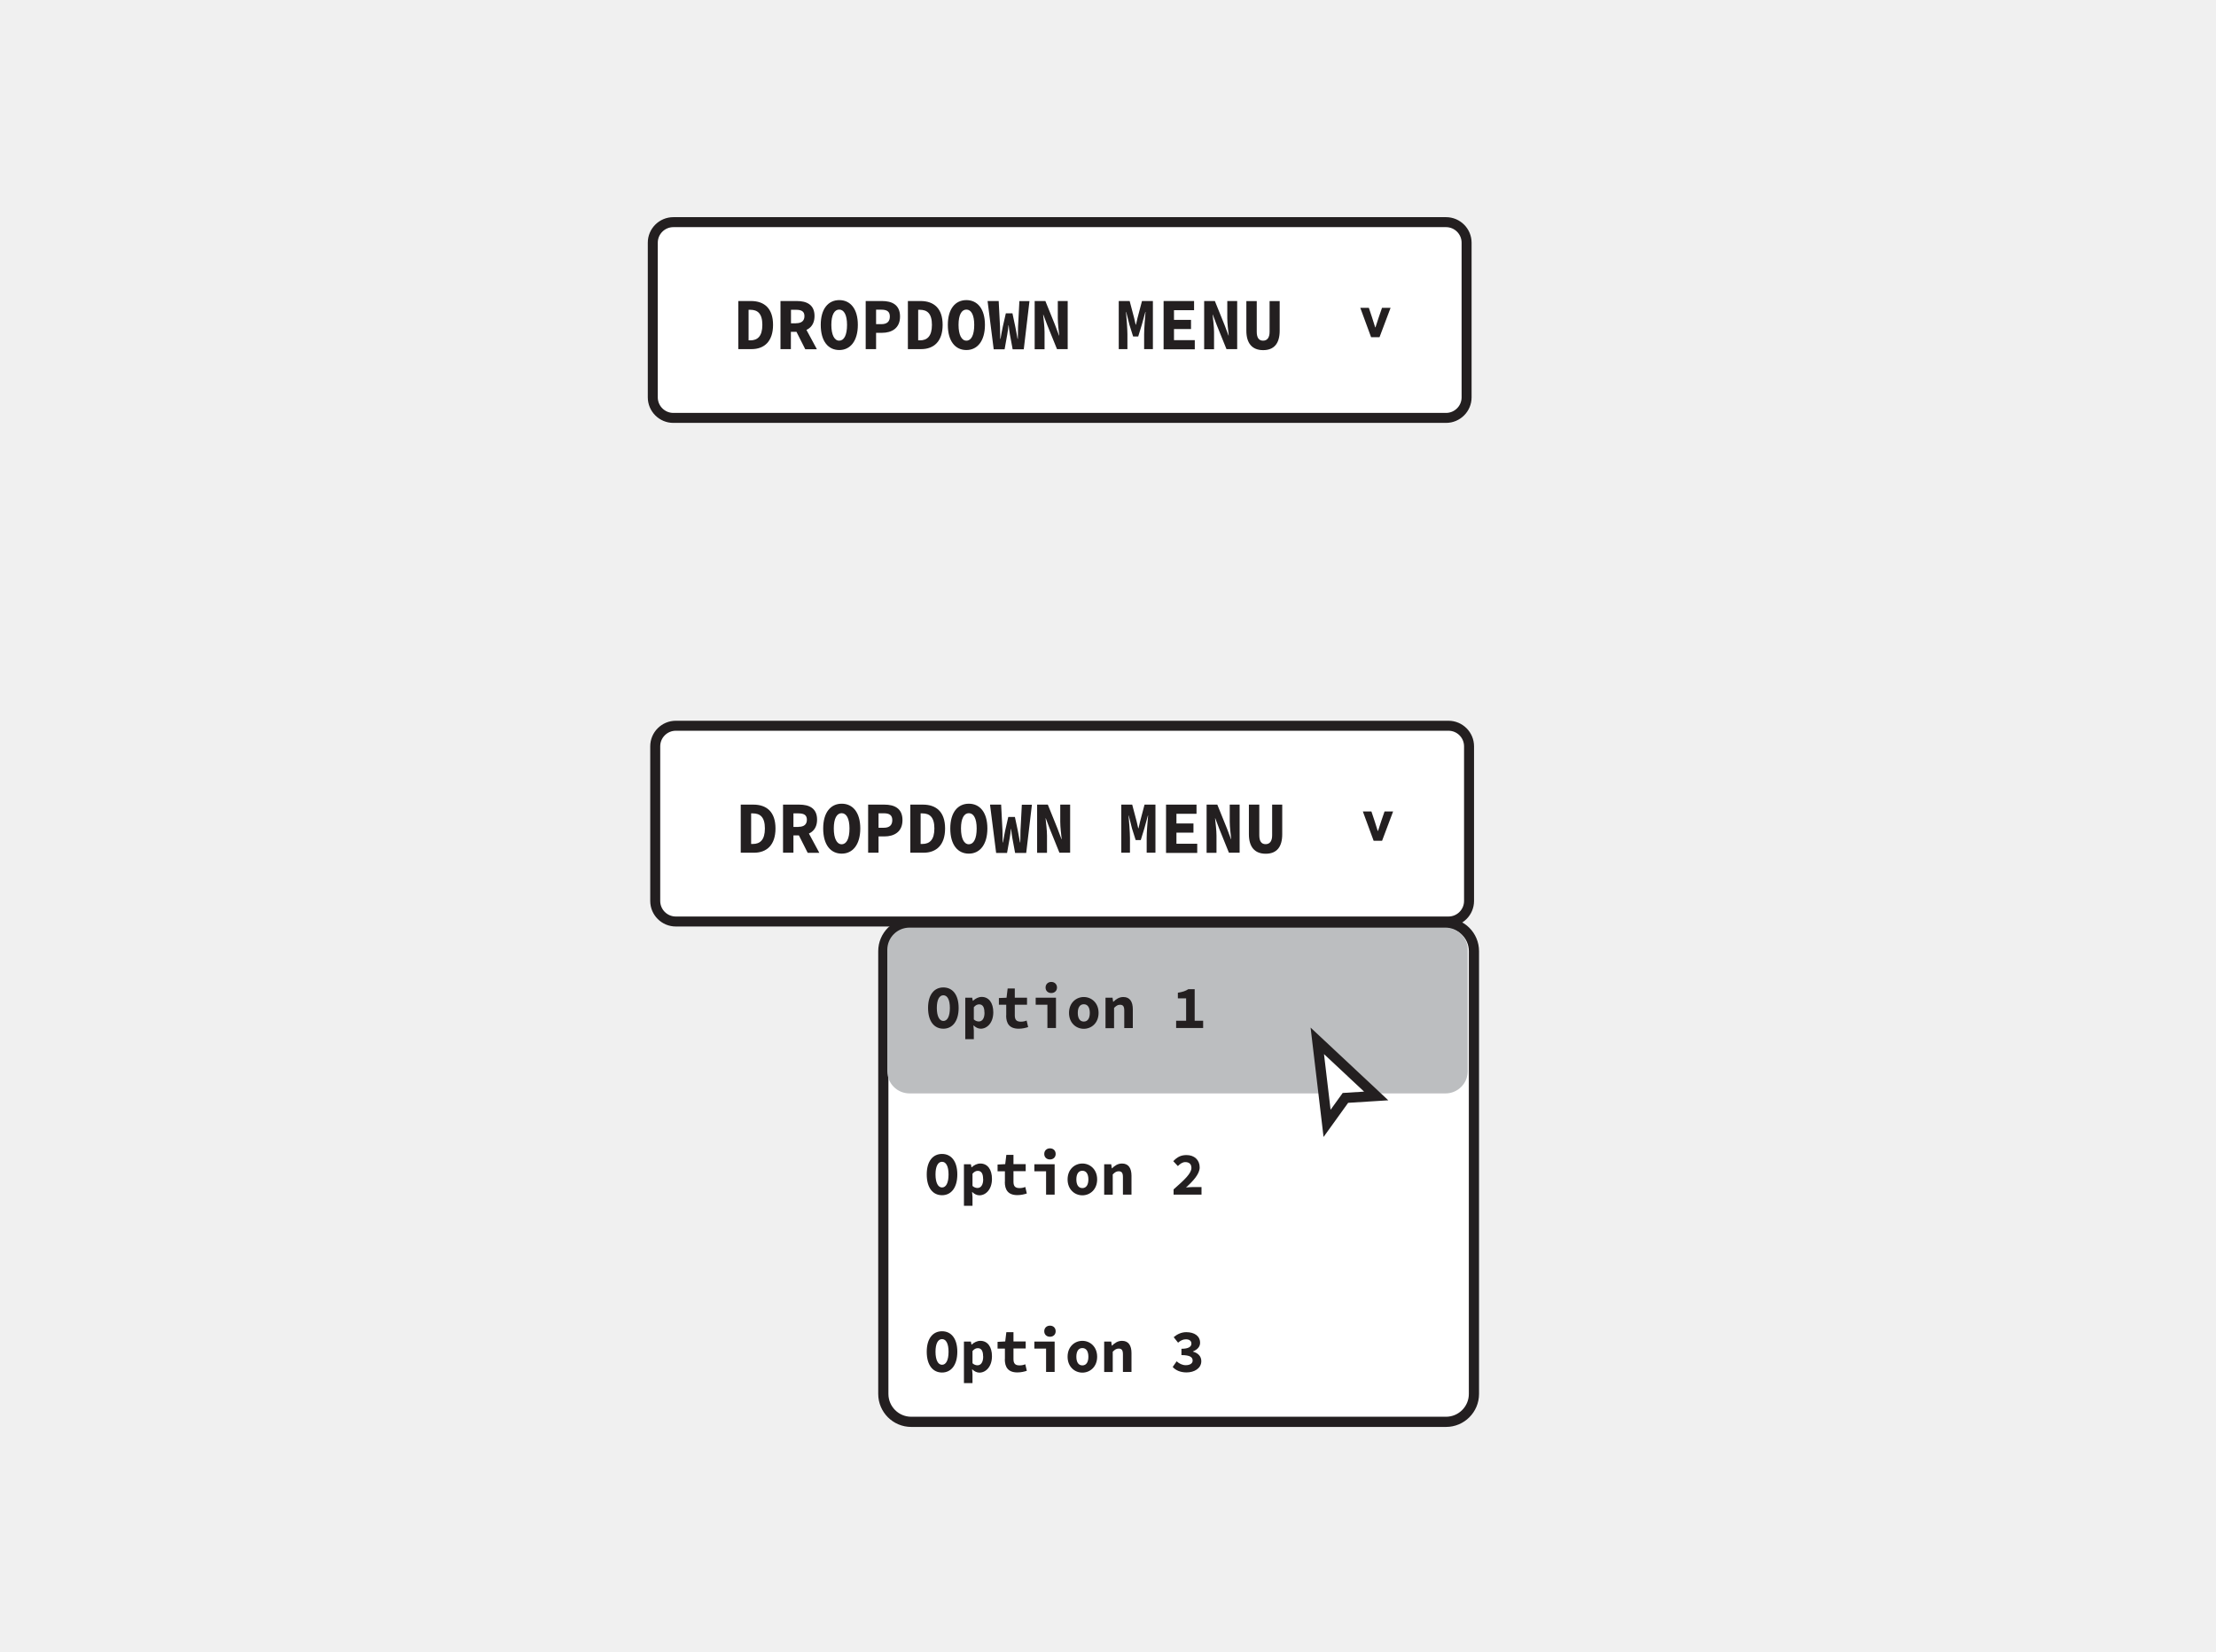
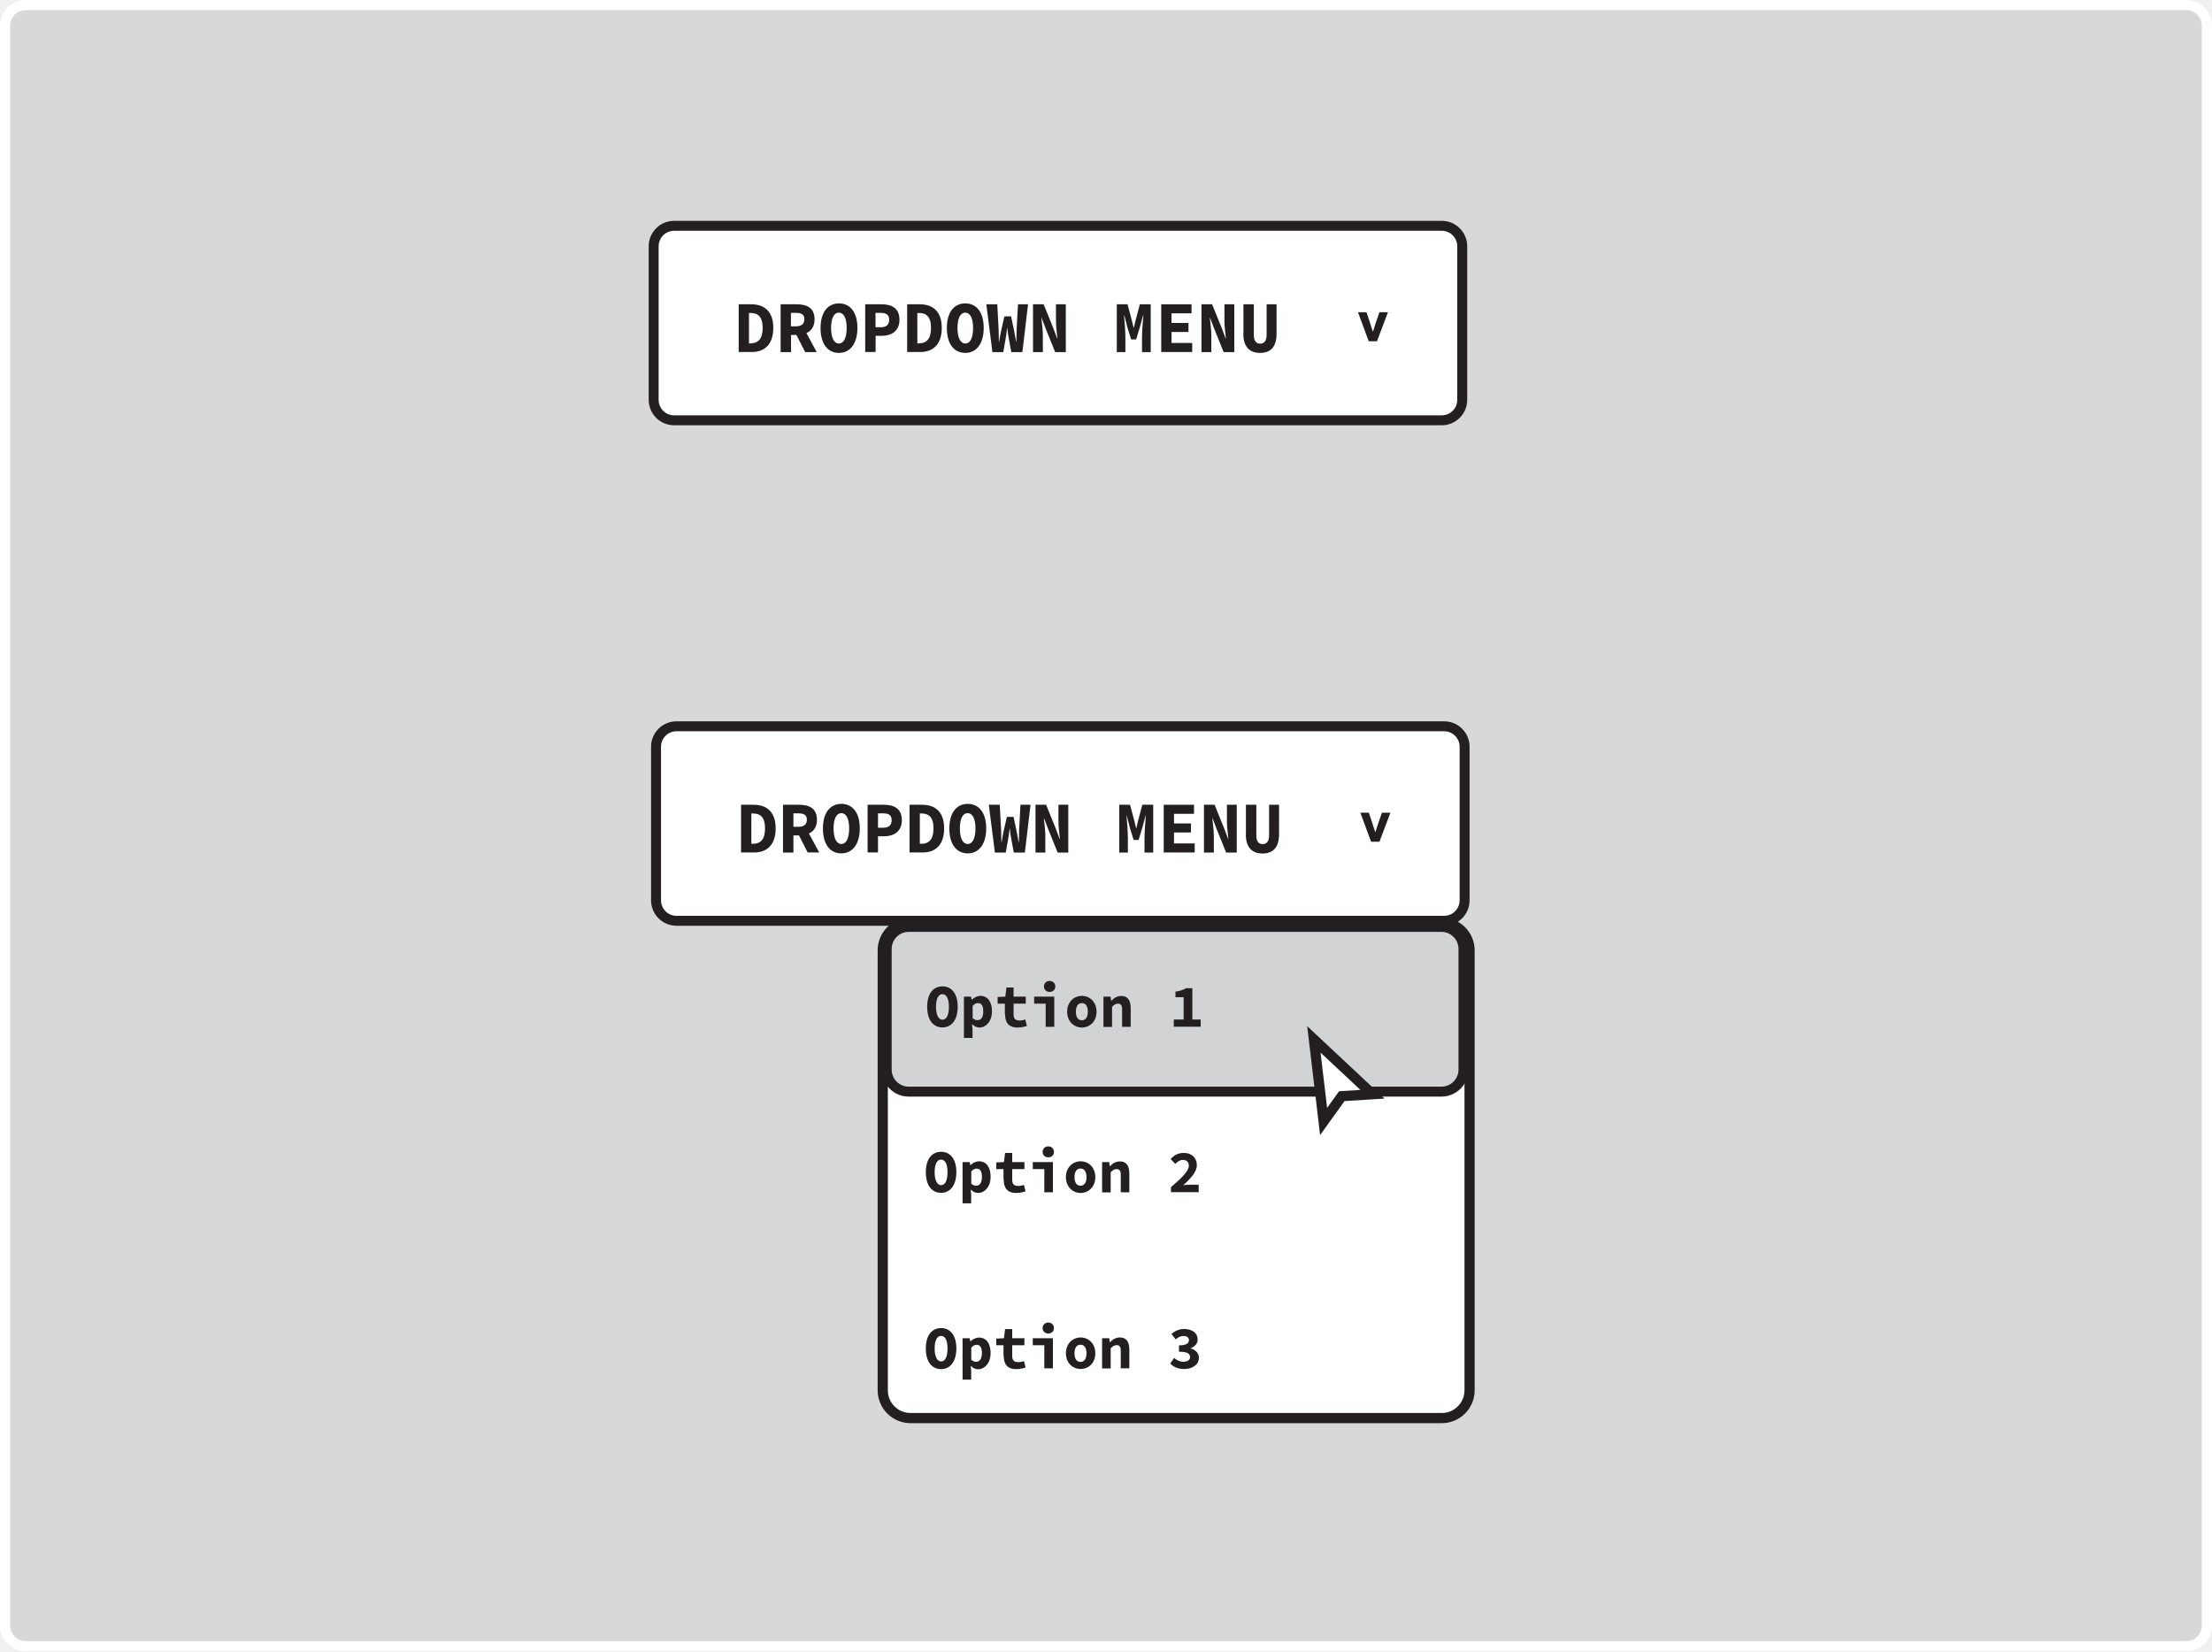
- <svg xmlns="http://www.w3.org/2000/svg" id="Layer_1" data-name="Layer 1" viewBox="0 0 217.43 162.05">
+ <svg xmlns="http://www.w3.org/2000/svg" id="Layer_1" data-name="Layer 1" viewBox="0 0 195.63 146.03">
  <defs>
    <style>
-       .cls-1 {
-         fill: none;
+       .cls-1, .cls-2 {
+         stroke-width: .9px;
      }

-       .cls-1, .cls-2, .cls-3 {
-         stroke-width: 0px;
-       }
- 
-       .cls-4 {
-         stroke-width: .98px;
-       }
- 
-       .cls-4, .cls-5 {
-         fill: #fff;
-         stroke: #231f20;
+       .cls-1, .cls-2, .cls-3, .cls-4 {
        stroke-miterlimit: 10;
      }

+       .cls-1, .cls-3, .cls-4 {
+         stroke: #231f20;
+       }
+ 
+       .cls-1, .cls-4 {
+         fill: #fff;
+       }
+ 
      .cls-2 {
-         fill: #231f20;
+         fill: #d8d8d8;
+         stroke: #fff;
      }

      .cls-3 {
-         fill: #bcbec0;
+         fill: #d1d3d4;
+       }
+ 
+       .cls-3, .cls-4 {
+         stroke-width: .88px;
+       }
+ 
+       .cls-5 {
+         fill: #231f20;
+         stroke-width: 0px;
      }
    </style>
  </defs>
-   <rect class="cls-4" x="64.05" y="21.8" width="79.85" height="19.21" rx="2.02" ry="2.02" />
-   <rect class="cls-4" x="64.29" y="71.22" width="79.85" height="19.21" rx="2.02" ry="2.02" />
-   <rect class="cls-5" x="86.67" y="90.6" width="57.95" height="48.93" rx="2.74" ry="2.74" />
-   <rect class="cls-3" x="87.06" y="91.03" width="56.95" height="16.27" rx="2.18" ry="2.18" />
-   <polygon class="cls-5" points="129.25 102.14 130.21 110.24 132.01 107.74 135.03 107.55 129.25 102.14" />
-   <rect class="cls-1" width="217.43" height="162.05" rx="2.04" ry="2.04" />
+   <rect class="cls-2" x=".45" y=".45" width="194.73" height="145.13" rx="1.82" ry="1.82" />
+   <rect class="cls-4" x="57.81" y="19.97" width="71.51" height="17.2" rx="1.81" ry="1.81" />
+   <rect class="cls-4" x="58.02" y="64.23" width="71.51" height="17.2" rx="1.81" ry="1.81" />
+   <rect class="cls-1" x="78.07" y="81.59" width="51.9" height="43.82" rx="2.46" ry="2.46" />
+   <rect class="cls-3" x="78.42" y="81.97" width="51.01" height="14.57" rx="1.95" ry="1.95" />
+   <polygon class="cls-1" points="116.2 91.92 117.06 99.18 118.67 96.94 121.38 96.77 116.2 91.92" />
  <g>
-     <path class="cls-2" d="M72.43,29.54h1.25c1.31,0,2.17.72,2.17,2.34s-.86,2.38-2.11,2.38h-1.3v-4.72ZM73.62,33.4c.7,0,1.18-.39,1.18-1.52s-.48-1.48-1.18-1.48h-.17v3h.17Z" />
-     <path class="cls-2" d="M76.58,29.54h1.6c.96,0,1.74.35,1.74,1.47s-.79,1.55-1.74,1.55h-.58v1.7h-1.02v-4.72ZM78.11,31.72c.54,0,.82-.24.82-.7s-.29-.62-.82-.62h-.5v1.33h.5ZM78.71,31.6l1.44,2.67h-1.14l-1-1.98.71-.69Z" />
-     <path class="cls-2" d="M80.53,31.88c0-1.58.74-2.43,1.82-2.43s1.82.85,1.82,2.43-.74,2.47-1.82,2.47-1.82-.85-1.82-2.47ZM83.11,31.88c0-.98-.3-1.5-.77-1.5s-.77.52-.77,1.5.3,1.55.77,1.55.77-.53.77-1.55Z" />
-     <path class="cls-2" d="M84.94,29.54h1.6c.98,0,1.77.37,1.77,1.52s-.81,1.6-1.77,1.6h-.58v1.6h-1.02v-4.72ZM86.48,31.81c.56,0,.83-.26.83-.75s-.29-.67-.83-.67h-.52v1.42h.52Z" />
-     <path class="cls-2" d="M89.07,29.54h1.25c1.31,0,2.17.72,2.17,2.34s-.86,2.38-2.11,2.38h-1.3v-4.72ZM90.26,33.4c.7,0,1.18-.39,1.18-1.52s-.48-1.48-1.18-1.48h-.17v3h.17Z" />
-     <path class="cls-2" d="M93,31.88c0-1.58.74-2.43,1.82-2.43s1.82.85,1.82,2.43-.74,2.47-1.82,2.47-1.82-.85-1.82-2.47ZM95.59,31.88c0-.98-.3-1.5-.77-1.5s-.77.52-.77,1.5.3,1.55.77,1.55.77-.53.77-1.55Z" />
-     <path class="cls-2" d="M96.93,29.54h1.06l.13,2.52c.01.4.02.76.02,1.19h.03c.06-.42.15-.79.22-1.18l.3-1.32h.65l.28,1.32c.07.39.15.75.22,1.18h.03c0-.43.01-.79.02-1.18l.13-2.52h.99l-.56,4.73h-1.09l-.27-1.46c-.05-.3-.1-.62-.12-.9h-.02c-.03.28-.06.6-.12.9l-.26,1.46h-1.07l-.6-4.73Z" />
-     <path class="cls-2" d="M101.52,29.54h1.05l.95,2.35.39,1.04h.02c-.05-.5-.14-1.16-.14-1.72v-1.67h.97v4.72h-1.05l-.95-2.35-.39-1.03h-.02c.05.52.14,1.16.14,1.71v1.68h-.97v-4.72Z" />
-     <path class="cls-2" d="M109.77,29.54h1.07l.44,1.67.15.65h.03l.15-.65.44-1.67h1.07v4.72h-.86v-1.46c0-.53.09-1.68.14-2.19h-.02l-.35,1.27-.35,1.14h-.5l-.36-1.14-.32-1.27h-.02c.05.51.14,1.66.14,2.19v1.46h-.85v-4.72Z" />
-     <path class="cls-2" d="M114.17,29.54h2.99v.9h-1.97v.95h1.67v.9h-1.67v1.09h2.04v.9h-3.06v-4.72Z" />
-     <path class="cls-2" d="M118.15,29.54h1.05l.95,2.35.39,1.04h.02c-.05-.5-.14-1.16-.14-1.72v-1.67h.97v4.72h-1.05l-.95-2.35-.39-1.03h-.02c.05.52.14,1.16.14,1.71v1.68h-.97v-4.72Z" />
-     <path class="cls-2" d="M122.29,32.45v-2.9h1.02v3.01c0,.57.2.87.62.87s.64-.31.64-.87v-3.01h.99v2.9c0,1.23-.53,1.91-1.62,1.91s-1.65-.68-1.65-1.91Z" />
+     <path class="cls-5" d="M65.32,26.91h1.12c1.17,0,1.95.64,1.95,2.09s-.77,2.13-1.89,2.13h-1.17v-4.23ZM66.39,30.36c.63,0,1.06-.35,1.06-1.36s-.43-1.32-1.06-1.32h-.15v2.69h.15Z" />
+     <path class="cls-5" d="M69.04,26.91h1.44c.86,0,1.56.31,1.56,1.32s-.71,1.39-1.56,1.39h-.52v1.52h-.92v-4.23ZM70.4,28.86c.48,0,.74-.22.74-.63s-.26-.56-.74-.56h-.45v1.19h.45ZM70.94,28.75l1.29,2.39h-1.02l-.9-1.77.63-.61Z" />
+     <path class="cls-5" d="M72.57,29c0-1.41.66-2.17,1.63-2.17s1.63.76,1.63,2.17-.66,2.21-1.63,2.21-1.63-.76-1.63-2.21ZM74.88,29c0-.88-.27-1.35-.69-1.35s-.69.47-.69,1.35.27,1.38.69,1.38.69-.47.69-1.38Z" />
+     <path class="cls-5" d="M76.52,26.91h1.44c.88,0,1.59.33,1.59,1.36s-.73,1.43-1.59,1.43h-.52v1.43h-.92v-4.23ZM77.9,28.94c.5,0,.74-.24.74-.67s-.26-.6-.74-.6h-.47v1.27h.47Z" />
+     <path class="cls-5" d="M80.22,26.91h1.12c1.17,0,1.95.64,1.95,2.09s-.77,2.13-1.89,2.13h-1.17v-4.23ZM81.28,30.36c.63,0,1.06-.35,1.06-1.36s-.43-1.32-1.06-1.32h-.15v2.69h.15Z" />
+     <path class="cls-5" d="M83.74,29c0-1.41.66-2.17,1.63-2.17s1.63.76,1.63,2.17-.66,2.21-1.63,2.21-1.63-.76-1.63-2.21ZM86.06,29c0-.88-.27-1.35-.69-1.35s-.69.47-.69,1.35.27,1.38.69,1.38.69-.47.69-1.38Z" />
+     <path class="cls-5" d="M87.25,26.91h.95l.12,2.25c.01.36.02.68.02,1.06h.02c.06-.38.13-.7.2-1.06l.27-1.18h.59l.25,1.18c.06.35.14.67.2,1.06h.02c0-.39.01-.71.02-1.06l.12-2.25h.89l-.5,4.23h-.98l-.24-1.31c-.05-.27-.09-.55-.11-.81h-.02c-.03.25-.06.54-.11.81l-.23,1.31h-.96l-.54-4.23Z" />
+     <path class="cls-5" d="M91.36,26.91h.94l.85,2.1.35.93h.02c-.04-.44-.13-1.04-.13-1.54v-1.49h.87v4.23h-.94l-.85-2.11-.35-.92h-.02c.04.47.13,1.03.13,1.53v1.5h-.87v-4.23Z" />
+     <path class="cls-5" d="M98.76,26.91h.96l.4,1.5.14.58h.02l.13-.58.4-1.5h.96v4.23h-.77v-1.31c0-.48.08-1.51.12-1.96h-.02l-.31,1.13-.31,1.02h-.44l-.32-1.02-.29-1.13h-.02c.05.46.12,1.49.12,1.96v1.31h-.76v-4.23Z" />
+     <path class="cls-5" d="M102.7,26.91h2.68v.8h-1.77v.85h1.5v.8h-1.5v.97h1.83v.8h-2.74v-4.23Z" />
+     <path class="cls-5" d="M106.26,26.91h.94l.85,2.1.35.93h.02c-.04-.44-.13-1.04-.13-1.54v-1.49h.87v4.23h-.94l-.85-2.11-.35-.92h-.02c.04.47.13,1.03.13,1.53v1.5h-.87v-4.23Z" />
+     <path class="cls-5" d="M109.97,29.51v-2.6h.92v2.7c0,.51.18.78.56.78s.57-.28.57-.78v-2.7h.88v2.6c0,1.1-.47,1.7-1.46,1.7s-1.48-.61-1.48-1.7Z" />
  </g>
-   <path class="cls-2" d="M135.35,33.09h-.82s-1.06-2.88-1.06-2.88h.84s.31.93.31.93l.31.98h.03l.32-.98.32-.93h.84s-1.08,2.87-1.08,2.87Z" />
+   <path class="cls-5" d="M121.79,30.18h-.74s-.95-2.57-.95-2.57h.75s.28.83.28.83l.28.88h.02l.28-.88.29-.83h.75s-.97,2.57-.97,2.57Z" />
  <g>
-     <path class="cls-2" d="M72.67,78.96h1.25c1.31,0,2.17.72,2.17,2.34s-.86,2.38-2.11,2.38h-1.3v-4.72ZM73.87,82.82c.7,0,1.18-.39,1.18-1.52s-.48-1.48-1.18-1.48h-.17v3h.17Z" />
-     <path class="cls-2" d="M76.83,78.96h1.6c.96,0,1.74.35,1.74,1.47s-.79,1.55-1.74,1.55h-.58v1.7h-1.02v-4.72ZM78.35,81.14c.54,0,.82-.24.82-.7s-.29-.62-.82-.62h-.5v1.33h.5ZM78.95,81.02l1.44,2.67h-1.14l-1-1.98.71-.68Z" />
-     <path class="cls-2" d="M80.77,81.3c0-1.58.74-2.43,1.82-2.43s1.82.85,1.82,2.43-.74,2.47-1.82,2.47-1.82-.85-1.82-2.47ZM83.35,81.3c0-.98-.3-1.5-.77-1.5s-.77.52-.77,1.5.3,1.55.77,1.55.77-.53.77-1.55Z" />
-     <path class="cls-2" d="M85.18,78.96h1.6c.98,0,1.77.37,1.77,1.52s-.81,1.6-1.77,1.6h-.58v1.6h-1.02v-4.72ZM86.72,81.23c.56,0,.83-.26.83-.75s-.29-.67-.83-.67h-.52v1.42h.52Z" />
-     <path class="cls-2" d="M89.31,78.96h1.25c1.31,0,2.17.72,2.17,2.34s-.86,2.38-2.11,2.38h-1.3v-4.72ZM90.5,82.82c.7,0,1.18-.39,1.18-1.52s-.48-1.48-1.18-1.48h-.17v3h.17Z" />
-     <path class="cls-2" d="M93.24,81.3c0-1.58.74-2.43,1.82-2.43s1.82.85,1.82,2.43-.74,2.47-1.82,2.47-1.82-.85-1.82-2.47ZM95.83,81.3c0-.98-.3-1.5-.77-1.5s-.77.52-.77,1.5.3,1.55.77,1.55.77-.53.77-1.55Z" />
-     <path class="cls-2" d="M97.17,78.96h1.06l.13,2.52c.01.4.02.76.02,1.19h.03c.06-.42.15-.79.22-1.18l.3-1.32h.65l.28,1.32c.07.39.15.75.22,1.18h.03c0-.43.01-.79.02-1.18l.13-2.52h.99l-.56,4.73h-1.09l-.27-1.46c-.05-.3-.1-.62-.12-.9h-.02c-.03.28-.06.6-.12.9l-.26,1.46h-1.07l-.6-4.73Z" />
-     <path class="cls-2" d="M101.76,78.96h1.05l.95,2.35.39,1.04h.02c-.05-.5-.14-1.16-.14-1.72v-1.67h.97v4.72h-1.05l-.95-2.35-.39-1.03h-.02c.05.52.14,1.16.14,1.71v1.68h-.97v-4.72Z" />
-     <path class="cls-2" d="M110.02,78.96h1.07l.44,1.67.15.65h.03l.15-.65.44-1.67h1.07v4.72h-.86v-1.46c0-.53.09-1.68.14-2.19h-.02l-.35,1.27-.35,1.14h-.5l-.36-1.14-.32-1.27h-.02c.05.51.14,1.66.14,2.19v1.46h-.85v-4.72Z" />
-     <path class="cls-2" d="M114.41,78.96h2.99v.9h-1.97v.95h1.67v.9h-1.67v1.09h2.04v.9h-3.06v-4.72Z" />
-     <path class="cls-2" d="M118.39,78.96h1.05l.95,2.35.39,1.04h.02c-.04-.5-.14-1.16-.14-1.72v-1.67h.97v4.72h-1.05l-.95-2.35-.39-1.03h-.02c.05.52.14,1.16.14,1.71v1.68h-.97v-4.72Z" />
-     <path class="cls-2" d="M122.54,81.87v-2.91h1.02v3.01c0,.57.2.87.62.87s.64-.31.64-.87v-3.01h.99v2.91c0,1.23-.53,1.91-1.62,1.91s-1.65-.68-1.65-1.91Z" />
+     <path class="cls-5" d="M65.53,71.17h1.12c1.17,0,1.95.64,1.95,2.09s-.77,2.13-1.89,2.13h-1.17v-4.23ZM66.6,74.62c.63,0,1.06-.35,1.06-1.36s-.43-1.32-1.06-1.32h-.15v2.68h.15Z" />
+     <path class="cls-5" d="M69.25,71.17h1.44c.86,0,1.56.31,1.56,1.32s-.71,1.39-1.56,1.39h-.52v1.52h-.92v-4.23ZM70.62,73.12c.48,0,.74-.22.74-.63s-.26-.56-.74-.56h-.45v1.19h.45ZM71.16,73.01l1.29,2.38h-1.02l-.9-1.77.63-.61Z" />
+     <path class="cls-5" d="M72.78,73.26c0-1.41.66-2.17,1.63-2.17s1.63.76,1.63,2.17-.66,2.21-1.63,2.21-1.63-.76-1.63-2.21ZM75.1,73.26c0-.88-.27-1.35-.69-1.35s-.69.47-.69,1.35.27,1.38.69,1.38.69-.47.69-1.38Z" />
+     <path class="cls-5" d="M76.73,71.17h1.44c.88,0,1.59.33,1.59,1.36s-.73,1.43-1.59,1.43h-.52v1.43h-.92v-4.23ZM78.12,73.2c.5,0,.74-.24.74-.67s-.26-.6-.74-.6h-.47v1.27h.47Z" />
+     <path class="cls-5" d="M80.43,71.17h1.12c1.17,0,1.95.64,1.95,2.09s-.77,2.13-1.89,2.13h-1.17v-4.23ZM81.5,74.62c.63,0,1.06-.35,1.06-1.36s-.43-1.32-1.06-1.32h-.15v2.68h.15Z" />
+     <path class="cls-5" d="M83.96,73.26c0-1.41.66-2.17,1.63-2.17s1.63.76,1.63,2.17-.66,2.21-1.63,2.21-1.63-.76-1.63-2.21ZM86.27,73.26c0-.88-.27-1.35-.69-1.35s-.69.47-.69,1.35.27,1.38.69,1.38.69-.47.69-1.38Z" />
+     <path class="cls-5" d="M87.47,71.17h.95l.12,2.25c.01.36.02.68.02,1.06h.02c.06-.38.13-.7.2-1.06l.27-1.18h.59l.25,1.18c.06.35.14.67.2,1.06h.02c0-.39.01-.71.02-1.06l.12-2.25h.89l-.5,4.23h-.98l-.24-1.31c-.05-.27-.09-.55-.11-.81h-.02c-.03.25-.06.54-.11.81l-.23,1.31h-.96l-.54-4.23Z" />
+     <path class="cls-5" d="M91.58,71.17h.94l.85,2.1.35.93h.02c-.04-.44-.13-1.04-.13-1.54v-1.49h.87v4.23h-.94l-.85-2.11-.35-.92h-.02c.04.47.13,1.03.13,1.53v1.5h-.87v-4.23Z" />
+     <path class="cls-5" d="M98.98,71.17h.96l.4,1.5.14.58h.02l.13-.58.4-1.5h.96v4.23h-.77v-1.31c0-.48.08-1.51.12-1.96h-.02l-.31,1.13-.31,1.02h-.44l-.32-1.02-.29-1.13h-.02c.05.46.12,1.49.12,1.96v1.31h-.76v-4.23Z" />
+     <path class="cls-5" d="M102.92,71.17h2.68v.8h-1.77v.85h1.5v.8h-1.5v.97h1.83v.8h-2.74v-4.23Z" />
+     <path class="cls-5" d="M106.48,71.17h.94l.85,2.1.35.93h.02c-.04-.44-.13-1.04-.13-1.54v-1.49h.87v4.23h-.94l-.85-2.11-.35-.92h-.02c.04.47.13,1.03.13,1.53v1.5h-.87v-4.23Z" />
+     <path class="cls-5" d="M110.19,73.77v-2.6h.92v2.7c0,.51.18.78.56.78s.57-.28.57-.78v-2.7h.88v2.6c0,1.1-.47,1.71-1.46,1.71s-1.48-.61-1.48-1.71Z" />
  </g>
  <g>
-     <path class="cls-2" d="M91.06,98.91c0-1.31.61-2.01,1.5-2.01s1.5.7,1.5,2.01-.61,2.04-1.5,2.04-1.5-.71-1.5-2.04ZM93.2,98.91c0-.81-.25-1.24-.64-1.24s-.64.43-.64,1.24.25,1.28.64,1.28.64-.44.64-1.28Z" />
-     <path class="cls-2" d="M94.7,97.91h.69l.06.3h.02c.23-.22.54-.38.85-.38.71,0,1.14.59,1.14,1.51,0,1.02-.6,1.61-1.23,1.61-.25,0-.5-.12-.7-.32h-.02l.04.48v.87h-.84v-4.08ZM96.59,99.36c0-.53-.17-.8-.52-.8-.18,0-.35.08-.52.28v1.2c.16.15.34.2.49.2.31,0,.56-.26.56-.87Z" />
-     <path class="cls-2" d="M98.73,99.65v-1.05h-.72v-.66l.75-.03.11-.91h.7v.91h1.2v.69h-1.2v1.04c0,.45.18.62.6.62.21,0,.39-.04.56-.11l.15.64c-.25.08-.55.16-.93.16-.91,0-1.23-.52-1.23-1.3Z" />
-     <path class="cls-2" d="M102.77,98.6h-1.15v-.69h1.99v2.97h-.84v-2.28ZM102.59,96.91c0-.32.23-.55.56-.55s.56.23.56.55-.24.54-.56.54-.56-.21-.56-.54Z" />
-     <path class="cls-2" d="M104.89,99.4c0-.99.7-1.56,1.45-1.56s1.45.57,1.45,1.56-.7,1.56-1.45,1.56-1.45-.57-1.45-1.56ZM106.93,99.4c0-.52-.2-.85-.59-.85s-.59.33-.59.85.2.85.59.85.59-.33.59-.85Z" />
-     <path class="cls-2" d="M108.47,97.91h.69l.06.4h.02c.25-.25.56-.47.98-.47.64,0,.93.46.93,1.21v1.84h-.84v-1.72c0-.4-.11-.57-.42-.57-.23,0-.38.11-.58.31v1.99h-.84v-2.97Z" />
-     <path class="cls-2" d="M115.4,100.17h.98v-2.2h-.81v-.55c.49-.08.75-.17,1.03-.35h.62v3.1h.83v.71h-2.65v-.71Z" />
+     <path class="cls-5" d="M82,89.03c0-1.17.55-1.8,1.35-1.8s1.35.63,1.35,1.8-.55,1.83-1.35,1.83-1.35-.63-1.35-1.83ZM83.92,89.03c0-.73-.22-1.11-.57-1.11s-.57.39-.57,1.11.22,1.15.57,1.15.57-.39.57-1.15Z" />
+     <path class="cls-5" d="M85.26,88.14h.62l.05.27h.02c.21-.2.49-.34.76-.34.64,0,1.02.53,1.02,1.36,0,.91-.54,1.44-1.11,1.44-.22,0-.45-.1-.63-.29h-.02l.04.43v.78h-.76v-3.65ZM86.96,89.43c0-.48-.15-.72-.47-.72-.16,0-.31.07-.47.25v1.08c.14.13.3.18.44.18.28,0,.5-.23.5-.78Z" />
+     <path class="cls-5" d="M88.87,89.7v-.94h-.64v-.59l.68-.03.1-.81h.63v.81h1.08v.62h-1.08v.93c0,.41.16.56.54.56.19,0,.35-.04.5-.09l.14.57c-.23.07-.49.14-.83.14-.81,0-1.1-.47-1.1-1.17Z" />
+     <path class="cls-5" d="M92.49,88.76h-1.03v-.62h1.78v2.67h-.76v-2.04ZM92.33,87.24c0-.29.21-.49.5-.49s.5.2.5.49-.21.48-.5.48-.5-.19-.5-.48Z" />
+     <path class="cls-5" d="M94.38,89.47c0-.89.63-1.4,1.3-1.4s1.3.51,1.3,1.4-.63,1.4-1.3,1.4-1.3-.51-1.3-1.4ZM96.21,89.47c0-.46-.18-.76-.53-.76s-.53.3-.53.76.18.76.53.76.53-.3.53-.76Z" />
+     <path class="cls-5" d="M97.6,88.14h.62l.05.36h.02c.22-.23.5-.42.88-.42.58,0,.83.41.83,1.08v1.65h-.76v-1.54c0-.35-.1-.51-.37-.51-.2,0-.34.1-.52.28v1.78h-.76v-2.67Z" />
+     <path class="cls-5" d="M103.8,90.16h.88v-1.97h-.72v-.49c.44-.07.67-.15.93-.31h.56v2.77h.74v.64h-2.38v-.64Z" />
  </g>
  <g>
-     <path class="cls-2" d="M90.93,132.65c0-1.31.61-2.01,1.5-2.01s1.5.7,1.5,2.01-.61,2.04-1.5,2.04-1.5-.71-1.5-2.04ZM93.07,132.65c0-.81-.25-1.24-.64-1.24s-.64.43-.64,1.24.25,1.28.64,1.28.64-.44.64-1.28Z" />
-     <path class="cls-2" d="M94.57,131.65h.69l.06.3h.02c.23-.22.54-.37.85-.37.71,0,1.14.59,1.14,1.51,0,1.02-.6,1.61-1.23,1.61-.25,0-.5-.12-.7-.32h-.02l.04.48v.87h-.84v-4.08ZM96.46,133.1c0-.53-.17-.8-.52-.8-.18,0-.35.08-.52.28v1.2c.16.15.34.2.49.2.31,0,.56-.26.56-.87Z" />
-     <path class="cls-2" d="M98.6,133.39v-1.05h-.72v-.66l.75-.04.11-.91h.7v.91h1.2v.69h-1.2v1.04c0,.45.18.62.6.62.21,0,.39-.04.56-.11l.15.64c-.25.08-.55.16-.93.16-.91,0-1.23-.52-1.23-1.3Z" />
-     <path class="cls-2" d="M102.64,132.34h-1.15v-.69h1.99v2.98h-.84v-2.28ZM102.46,130.64c0-.32.23-.55.56-.55s.56.22.56.55-.24.54-.56.54-.56-.21-.56-.54Z" />
-     <path class="cls-2" d="M104.75,133.14c0-.99.7-1.56,1.45-1.56s1.45.57,1.45,1.56-.7,1.56-1.45,1.56-1.45-.57-1.45-1.56ZM106.79,133.14c0-.52-.2-.85-.59-.85s-.59.33-.59.85.2.85.59.85.59-.33.59-.85Z" />
-     <path class="cls-2" d="M108.34,131.65h.69l.06.4h.02c.25-.25.56-.47.98-.47.64,0,.93.46.93,1.21v1.84h-.84v-1.72c0-.4-.11-.57-.42-.57-.23,0-.38.11-.58.31v1.99h-.84v-2.98Z" />
-     <path class="cls-2" d="M115.06,134.15l.39-.56c.24.22.56.38.89.38.4,0,.68-.16.68-.45,0-.33-.25-.54-1.1-.54v-.62c.71,0,.98-.21.98-.51,0-.27-.21-.42-.54-.42-.29,0-.52.12-.77.33l-.43-.54c.35-.3.77-.49,1.24-.49.8,0,1.35.38,1.35,1.04,0,.39-.26.67-.7.85v.02c.46.12.82.43.82.93,0,.71-.68,1.11-1.45,1.11-.62,0-1.08-.22-1.36-.54Z" />
+     <path class="cls-5" d="M81.88,119.25c0-1.17.55-1.8,1.35-1.8s1.35.63,1.35,1.8-.55,1.83-1.35,1.83-1.35-.63-1.35-1.83ZM83.8,119.25c0-.73-.22-1.11-.57-1.11s-.57.39-.57,1.11.22,1.15.57,1.15.57-.39.57-1.15Z" />
+     <path class="cls-5" d="M85.14,118.35h.62l.05.27h.02c.21-.2.49-.33.76-.33.64,0,1.02.53,1.02,1.36,0,.91-.54,1.44-1.11,1.44-.22,0-.45-.1-.63-.29h-.02l.04.43v.78h-.76v-3.65ZM86.84,119.65c0-.48-.15-.72-.47-.72-.16,0-.31.07-.47.25v1.07c.14.13.3.18.44.18.28,0,.5-.23.5-.78Z" />
+     <path class="cls-5" d="M88.75,119.91v-.94h-.64v-.59l.68-.03.1-.81h.63v.81h1.08v.62h-1.08v.93c0,.41.16.56.54.56.19,0,.35-.04.5-.09l.14.57c-.23.07-.49.14-.83.14-.81,0-1.1-.47-1.1-1.17Z" />
+     <path class="cls-5" d="M92.37,118.97h-1.03v-.62h1.78v2.66h-.76v-2.04ZM92.21,117.45c0-.29.21-.49.5-.49s.5.2.5.49-.21.48-.5.48-.5-.19-.5-.48Z" />
+     <path class="cls-5" d="M94.27,119.68c0-.89.63-1.4,1.3-1.4s1.3.51,1.3,1.4-.63,1.39-1.3,1.39-1.3-.51-1.3-1.39ZM96.09,119.68c0-.46-.18-.76-.53-.76s-.53.3-.53.76.18.76.53.76.53-.3.53-.76Z" />
+     <path class="cls-5" d="M97.48,118.35h.62l.05.35h.02c.22-.23.5-.42.88-.42.58,0,.83.41.83,1.08v1.65h-.76v-1.54c0-.36-.1-.51-.37-.51-.2,0-.34.1-.52.28v1.78h-.76v-2.66Z" />
+     <path class="cls-5" d="M103.49,120.59l.35-.5c.22.2.5.34.8.34.35,0,.61-.14.61-.41,0-.3-.22-.48-.98-.48v-.56c.64,0,.88-.19.88-.46,0-.24-.19-.37-.48-.37-.26,0-.47.11-.69.3l-.38-.48c.32-.27.69-.44,1.11-.44.71,0,1.21.34,1.21.94,0,.35-.23.6-.62.76v.02c.41.11.73.39.73.83,0,.63-.61.99-1.3.99-.56,0-.97-.2-1.22-.48Z" />
  </g>
  <g>
-     <path class="cls-2" d="M90.93,115.25c0-1.31.61-2.01,1.5-2.01s1.5.7,1.5,2.01-.61,2.04-1.5,2.04-1.5-.71-1.5-2.04ZM93.07,115.25c0-.81-.25-1.24-.64-1.24s-.64.43-.64,1.24.25,1.28.64,1.28.64-.44.64-1.28Z" />
-     <path class="cls-2" d="M94.57,114.25h.69l.06.3h.02c.23-.22.54-.37.85-.37.71,0,1.14.59,1.14,1.51,0,1.02-.6,1.61-1.23,1.61-.25,0-.5-.12-.7-.32h-.02l.04.48v.87h-.84v-4.08ZM96.46,115.7c0-.53-.17-.8-.52-.8-.18,0-.35.08-.52.28v1.2c.16.15.34.2.49.2.31,0,.56-.26.56-.87Z" />
-     <path class="cls-2" d="M98.6,115.99v-1.05h-.72v-.66l.75-.04.11-.91h.7v.91h1.2v.69h-1.2v1.04c0,.45.18.62.6.62.21,0,.39-.04.56-.11l.15.64c-.25.08-.55.16-.93.16-.91,0-1.23-.52-1.23-1.3Z" />
-     <path class="cls-2" d="M102.64,114.94h-1.15v-.69h1.99v2.98h-.84v-2.28ZM102.46,113.24c0-.32.23-.55.56-.55s.56.22.56.55-.24.54-.56.54-.56-.21-.56-.54Z" />
-     <path class="cls-2" d="M104.75,115.74c0-.99.7-1.56,1.45-1.56s1.45.57,1.45,1.56-.7,1.56-1.45,1.56-1.45-.57-1.45-1.56ZM106.79,115.74c0-.52-.2-.85-.59-.85s-.59.33-.59.85.2.85.59.85.59-.33.59-.85Z" />
-     <path class="cls-2" d="M108.34,114.25h.69l.06.4h.02c.25-.25.56-.47.98-.47.64,0,.93.46.93,1.21v1.84h-.84v-1.72c0-.4-.11-.57-.42-.57-.23,0-.38.11-.58.31v1.99h-.84v-2.98Z" />
-     <path class="cls-2" d="M115.15,116.72c1.04-.92,1.75-1.56,1.75-2.11,0-.37-.22-.57-.6-.57-.29,0-.53.19-.73.39l-.45-.48c.38-.4.74-.6,1.3-.6.77,0,1.29.48,1.29,1.21,0,.64-.63,1.33-1.34,1.97.21-.02.47-.04.66-.04h.86v.74h-2.74v-.51Z" />
+     <path class="cls-5" d="M81.88,103.66c0-1.17.55-1.8,1.35-1.8s1.35.63,1.35,1.8-.55,1.83-1.35,1.83-1.35-.63-1.35-1.83ZM83.8,103.66c0-.73-.22-1.11-.57-1.11s-.57.39-.57,1.11.22,1.15.57,1.15.57-.39.57-1.15Z" />
+     <path class="cls-5" d="M85.14,102.77h.62l.05.27h.02c.21-.2.49-.34.76-.34.64,0,1.02.53,1.02,1.36,0,.91-.54,1.44-1.11,1.44-.22,0-.45-.1-.63-.29h-.02l.04.43v.78h-.76v-3.65ZM86.84,104.07c0-.48-.15-.72-.47-.72-.16,0-.31.07-.47.25v1.08c.14.13.3.18.44.18.28,0,.5-.23.5-.78Z" />
+     <path class="cls-5" d="M88.75,104.33v-.94h-.64v-.59l.68-.03.1-.81h.63v.81h1.08v.62h-1.08v.93c0,.41.16.56.54.56.19,0,.35-.04.5-.09l.14.57c-.23.07-.49.14-.83.14-.81,0-1.1-.47-1.1-1.17Z" />
+     <path class="cls-5" d="M92.37,103.39h-1.03v-.62h1.78v2.67h-.76v-2.04ZM92.21,101.87c0-.29.21-.49.5-.49s.5.2.5.49-.21.48-.5.48-.5-.19-.5-.48Z" />
+     <path class="cls-5" d="M94.27,104.1c0-.89.63-1.4,1.3-1.4s1.3.51,1.3,1.4-.63,1.4-1.3,1.4-1.3-.51-1.3-1.4ZM96.09,104.1c0-.46-.18-.76-.53-.76s-.53.3-.53.76.18.76.53.76.53-.3.53-.76Z" />
+     <path class="cls-5" d="M97.48,102.77h.62l.05.36h.02c.22-.23.5-.42.88-.42.58,0,.83.41.83,1.08v1.65h-.76v-1.54c0-.35-.1-.51-.37-.51-.2,0-.34.1-.52.28v1.78h-.76v-2.67Z" />
+     <path class="cls-5" d="M103.57,104.98c.94-.82,1.57-1.4,1.57-1.89,0-.33-.2-.51-.54-.51-.26,0-.47.17-.66.35l-.41-.43c.34-.36.67-.54,1.17-.54.69,0,1.15.43,1.15,1.09,0,.58-.56,1.19-1.2,1.76.19-.02.42-.04.59-.04h.77v.66h-2.45v-.45Z" />
  </g>
-   <path class="cls-2" d="M135.6,82.51h-.82s-1.06-2.88-1.06-2.88h.84s.31.93.31.93l.31.98h.03l.32-.98.32-.93h.84s-1.08,2.87-1.08,2.87Z" />
+   <path class="cls-5" d="M122,74.44h-.74s-.95-2.57-.95-2.57h.75s.28.83.28.83l.28.88h.02l.29-.88.29-.83h.75s-.97,2.57-.97,2.57Z" />
</svg>
